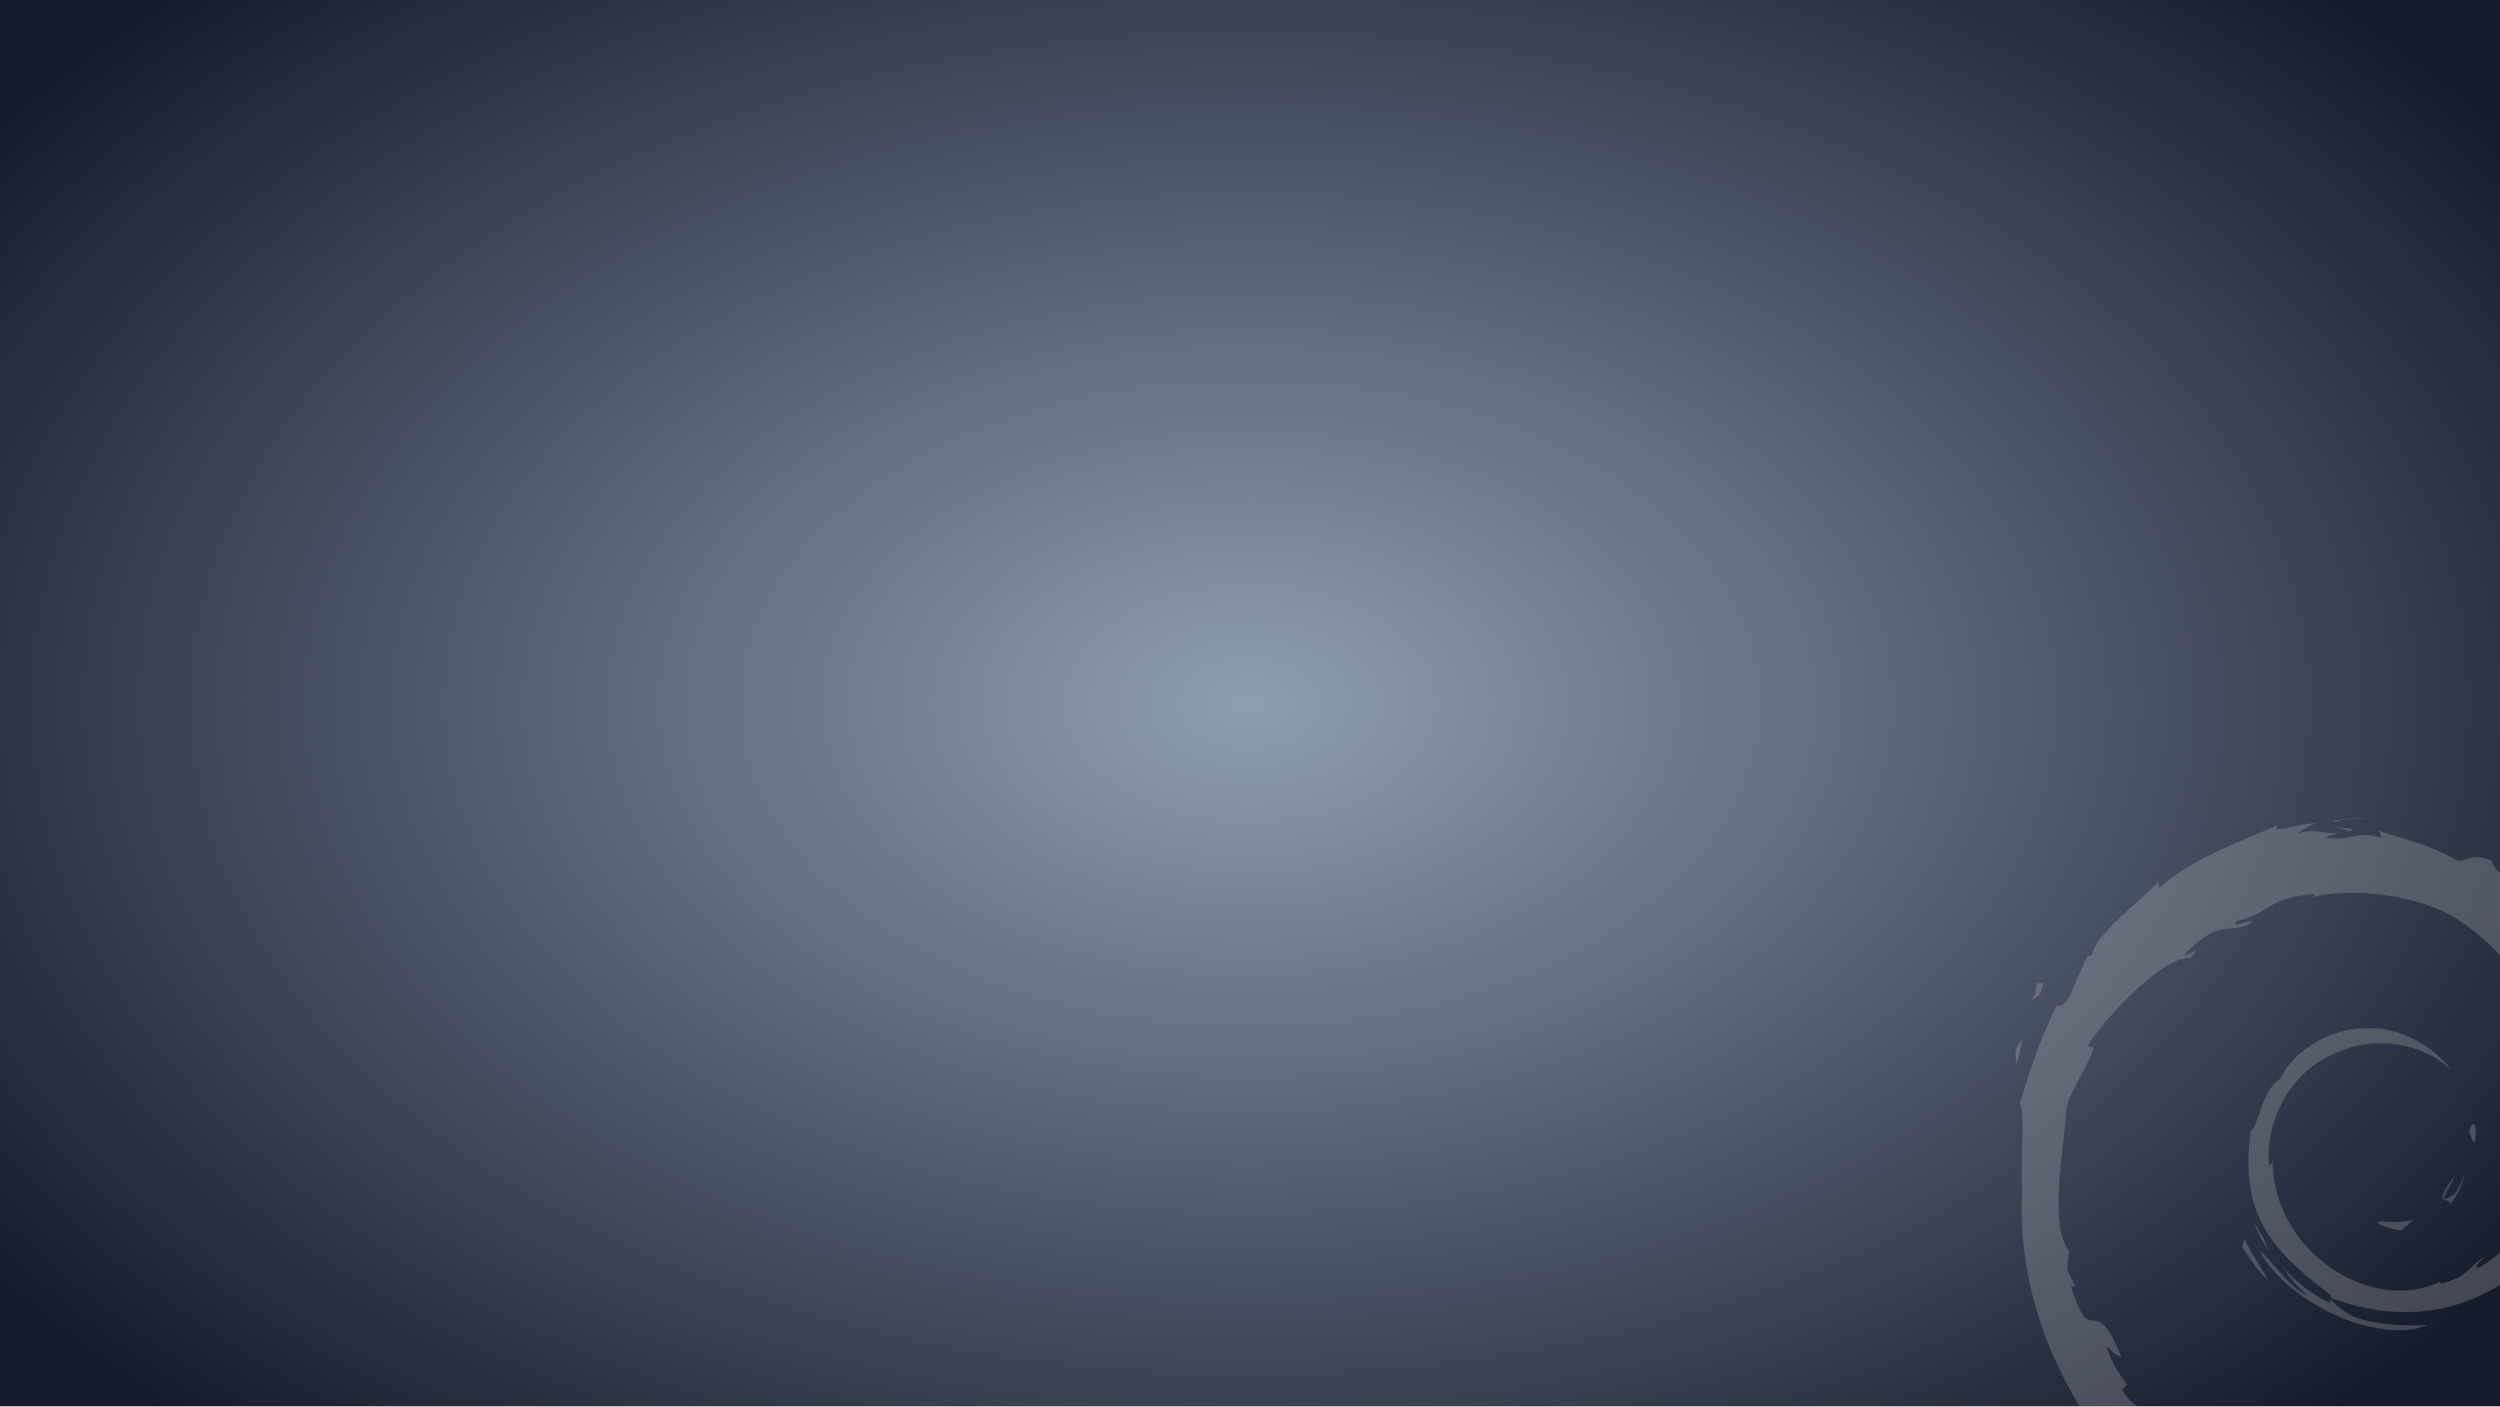
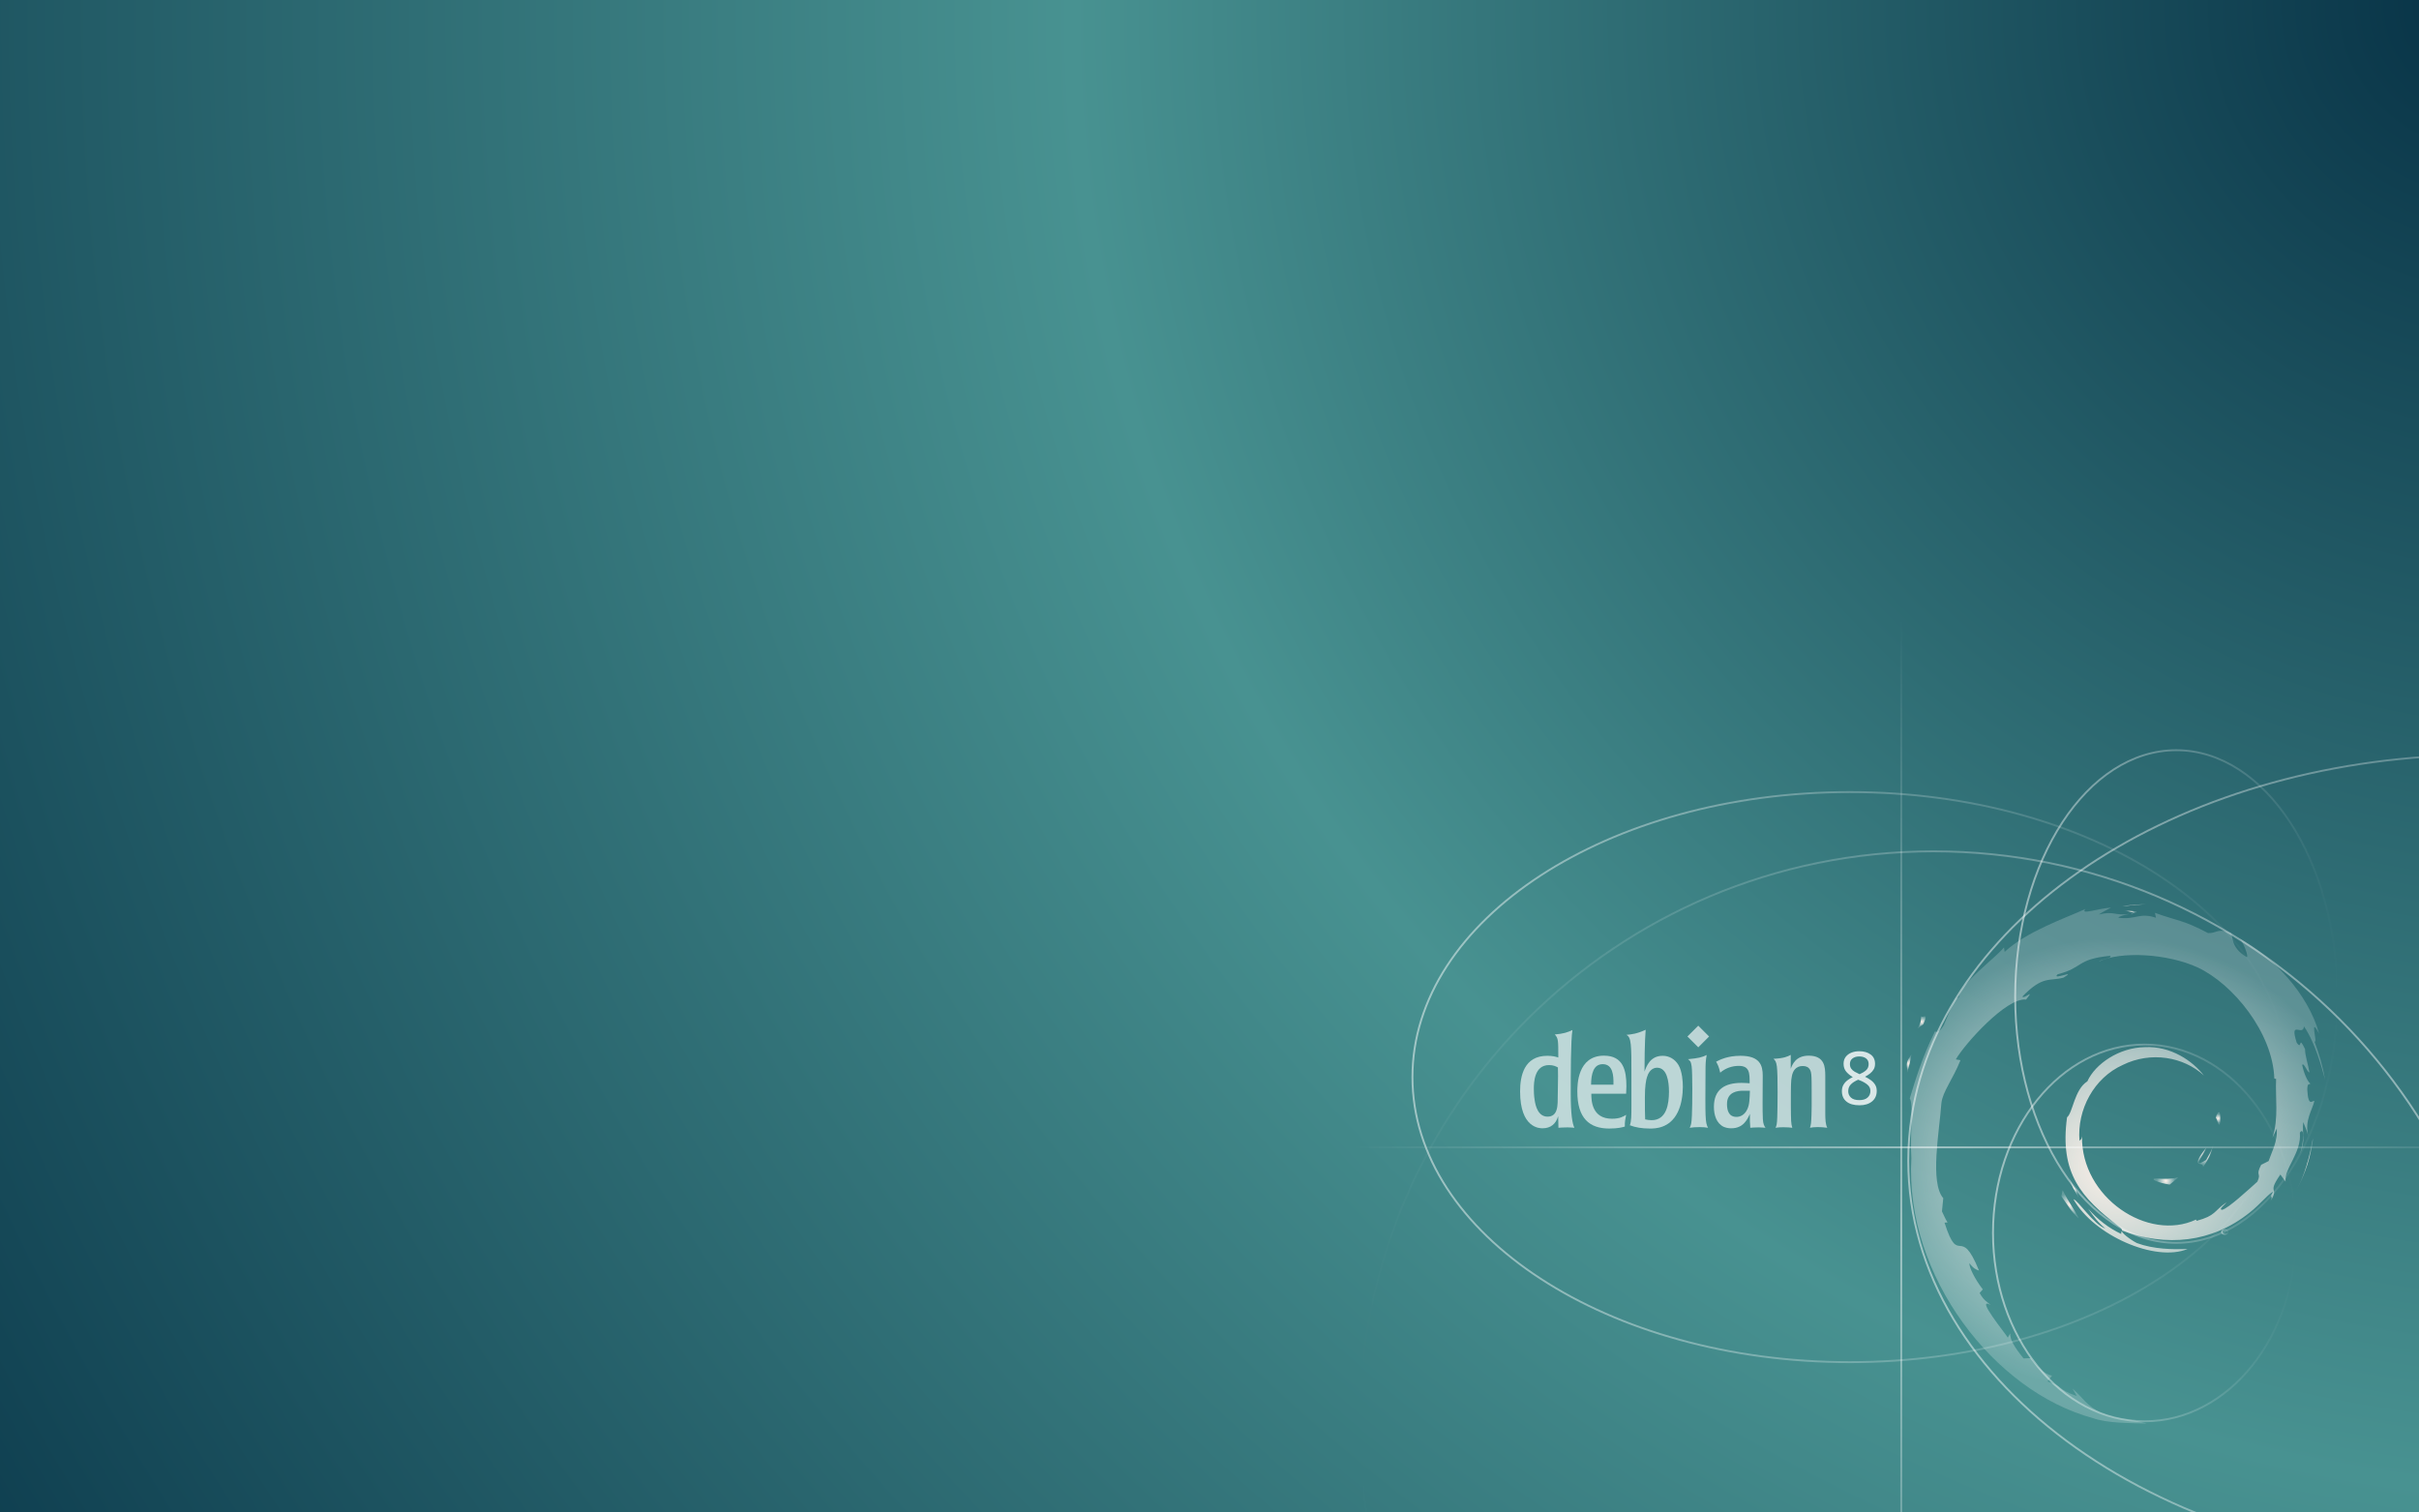
- <svg xmlns="http://www.w3.org/2000/svg" xmlns:xlink="http://www.w3.org/1999/xlink" width="1920" height="1080" id="svg2" version="1.1">
-   <defs id="defs4">
-     <linearGradient id="linearGradient4493">
-       <stop style="stop-color:#c8c8c9;stop-opacity:1;" offset="0" id="stop4495" />
-       <stop style="stop-color:#c8c8c9;stop-opacity:0;" offset="1" id="stop4497" />
-     </linearGradient>
-     <linearGradient id="linearGradient3999">
-       <stop style="stop-color:#c8c8c9;stop-opacity:0.618;" offset="0" id="stop4001" />
-       <stop style="stop-color:#c8c8c9;stop-opacity:0;" offset="1" id="stop4003" />
-     </linearGradient>
-     <linearGradient id="linearGradient3907">
-       <stop style="stop-color:#c8c8c9;stop-opacity:1;" offset="0" id="stop3909" />
-       <stop style="stop-color:#c8c8c9;stop-opacity:0;" offset="1" id="stop3911" />
-     </linearGradient>
-     <linearGradient id="linearGradient3755">
-       <stop style="stop-color:#8f9db3;stop-opacity:1;" offset="0" id="stop3757" />
-       <stop style="stop-color:#161b2b;stop-opacity:1;" offset="1" id="stop3759" />
-     </linearGradient>
-     <radialGradient xlink:href="#linearGradient3755" id="radialGradient3765" cx="960" cy="580.806" fx="960" fy="580.806" r="960" gradientTransform="matrix(1.244891,0,0,0.7889644,-235.0949,54.12667)" gradientUnits="userSpaceOnUse" />
-     <linearGradient xlink:href="#linearGradient3999" id="linearGradient4005" x1="848.571" y1="43.571" x2="1570" y2="43.571" gradientUnits="userSpaceOnUse" gradientTransform="translate(-1877.295,-1414.49)" />
-     <linearGradient xlink:href="#linearGradient3999-4" id="linearGradient4005-8" x1="848.571" y1="43.571" x2="1570" y2="43.571" gradientUnits="userSpaceOnUse" gradientTransform="translate(-1877.295,-1414.49)" />
-     <linearGradient id="linearGradient3999-4">
-       <stop style="stop-color:#c8c8c9;stop-opacity:0.382;" offset="0" id="stop4001-3" />
-       <stop style="stop-color:#c8c8c9;stop-opacity:0;" offset="1" id="stop4003-5" />
-     </linearGradient>
-     <linearGradient y2="43.571" x2="1570" y1="43.571" x1="848.571" gradientTransform="translate(-2031.171,-1273.484)" gradientUnits="userSpaceOnUse" id="linearGradient4022" xlink:href="#linearGradient3999-4" />
-     <linearGradient y2="43.571" x2="1570" y1="43.571" x1="848.571" gradientTransform="translate(-2031.171,-1273.484)" gradientUnits="userSpaceOnUse" id="linearGradient4022-0" xlink:href="#linearGradient3999-4-4" />
-     <linearGradient id="linearGradient3999-4-4">
-       <stop style="stop-color:#c8c8c9;stop-opacity:0.382;" offset="0" id="stop4001-3-2" />
-       <stop style="stop-color:#c8c8c9;stop-opacity:0;" offset="1" id="stop4003-5-1" />
-     </linearGradient>
-     <linearGradient y2="43.571" x2="1570" y1="43.571" x1="848.571" gradientTransform="translate(-2248.276,-1474.021)" gradientUnits="userSpaceOnUse" id="linearGradient4056" xlink:href="#linearGradient3999-4-4" />
-     <linearGradient y2="43.571" x2="1570" y1="43.571" x1="848.571" gradientTransform="translate(-2248.276,-1474.021)" gradientUnits="userSpaceOnUse" id="linearGradient4056-6" xlink:href="#linearGradient3999-4-4-7" />
-     <linearGradient id="linearGradient3999-4-4-7">
-       <stop style="stop-color:#c8c8c9;stop-opacity:0.382;" offset="0" id="stop4001-3-2-0" />
-       <stop style="stop-color:#c8c8c9;stop-opacity:0;" offset="1" id="stop4003-5-1-0" />
-     </linearGradient>
-     <linearGradient y2="43.571" x2="1570" y1="43.571" x1="848.571" gradientTransform="translate(-2071.688,-1561.446)" gradientUnits="userSpaceOnUse" id="linearGradient4090" xlink:href="#linearGradient3999-4-4-7" />
-     <filter id="filter4569" color-interpolation-filters="sRGB">
-       <feFlood id="feFlood4571" flood-opacity="0.5" flood-color="rgb(0,0,0)" result="flood" />
-       <feComposite id="feComposite4573" in2="SourceGraphic" in="flood" operator="in" result="composite1" />
-       <feGaussianBlur id="feGaussianBlur4575" stdDeviation="2" result="blur" />
-       <feOffset id="feOffset4577" dx="-4" dy="8" result="offset" />
-       <feComposite id="feComposite4579" in2="offset" in="SourceGraphic" operator="over" result="composite2" />
-     </filter>
-     <radialGradient xlink:href="#linearGradient4493" id="radialGradient4499" cx="1594.021" cy="174.903" fx="1594.021" fy="174.903" r="7.071" gradientUnits="userSpaceOnUse" />
-     <radialGradient xlink:href="#linearGradient4493" id="radialGradient4501" cx="1594.021" cy="174.903" fx="1594.021" fy="174.903" r="7.071" gradientUnits="userSpaceOnUse" />
-     <radialGradient xlink:href="#linearGradient4493" id="radialGradient4503" cx="1594.021" cy="174.903" fx="1594.021" fy="174.903" r="7.071" gradientUnits="userSpaceOnUse" />
-     <radialGradient xlink:href="#linearGradient4493" id="radialGradient4505" cx="1594.021" cy="174.903" fx="1594.021" fy="174.903" r="7.071" gradientUnits="userSpaceOnUse" />
-     <radialGradient xlink:href="#linearGradient4493" id="radialGradient4507" cx="1594.021" cy="174.903" fx="1594.021" fy="174.903" r="7.071" gradientUnits="userSpaceOnUse" />
-     <radialGradient xlink:href="#linearGradient4493" id="radialGradient4509" cx="1594.021" cy="174.903" fx="1594.021" fy="174.903" r="7.071" gradientUnits="userSpaceOnUse" />
-     <radialGradient xlink:href="#linearGradient4493" id="radialGradient4511" cx="1594.021" cy="174.903" fx="1594.021" fy="174.903" r="7.071" gradientUnits="userSpaceOnUse" />
-     <radialGradient xlink:href="#linearGradient4493" id="radialGradient4513" cx="1594.021" cy="174.903" fx="1594.021" fy="174.903" r="7.071" gradientUnits="userSpaceOnUse" />
-     <radialGradient xlink:href="#linearGradient4493" id="radialGradient4515" cx="1594.021" cy="174.903" fx="1594.021" fy="174.903" r="7.071" gradientUnits="userSpaceOnUse" />
-     <radialGradient xlink:href="#linearGradient4493" id="radialGradient4517" cx="1594.021" cy="174.903" fx="1594.021" fy="174.903" r="7.071" gradientUnits="userSpaceOnUse" />
-     <radialGradient xlink:href="#linearGradient4493" id="radialGradient4519" cx="1594.021" cy="174.903" fx="1594.021" fy="174.903" r="7.071" gradientUnits="userSpaceOnUse" />
-     <radialGradient xlink:href="#linearGradient4493" id="radialGradient4521" cx="1594.021" cy="174.903" fx="1594.021" fy="174.903" r="7.071" gradientUnits="userSpaceOnUse" />
-     <radialGradient xlink:href="#linearGradient4493" id="radialGradient4523" cx="1594.021" cy="174.903" fx="1594.021" fy="174.903" r="7.071" gradientUnits="userSpaceOnUse" />
-     <radialGradient xlink:href="#linearGradient4493" id="radialGradient4525" cx="1594.021" cy="174.903" fx="1594.021" fy="174.903" r="7.071" gradientUnits="userSpaceOnUse" />
-     <radialGradient xlink:href="#linearGradient4493" id="radialGradient4527" cx="1594.021" cy="174.903" fx="1594.021" fy="174.903" r="7.071" gradientUnits="userSpaceOnUse" />
-     <radialGradient xlink:href="#linearGradient4493" id="radialGradient4529" cx="1594.021" cy="174.903" fx="1594.021" fy="174.903" r="7.071" gradientUnits="userSpaceOnUse" />
-     <radialGradient xlink:href="#linearGradient4493" id="radialGradient4531" cx="1594.021" cy="174.903" fx="1594.021" fy="174.903" r="7.071" gradientUnits="userSpaceOnUse" />
-     <radialGradient xlink:href="#linearGradient4493" id="radialGradient4533" cx="1594.021" cy="174.903" fx="1594.021" fy="174.903" r="7.071" gradientUnits="userSpaceOnUse" />
-     <radialGradient xlink:href="#linearGradient4493" id="radialGradient4535" cx="1594.021" cy="174.903" fx="1594.021" fy="174.903" r="7.071" gradientUnits="userSpaceOnUse" />
-     <radialGradient xlink:href="#linearGradient4493" id="radialGradient4537" cx="1594.021" cy="174.903" fx="1594.021" fy="174.903" r="7.071" gradientUnits="userSpaceOnUse" />
-     <radialGradient xlink:href="#linearGradient4493" id="radialGradient4539" cx="1594.021" cy="174.903" fx="1594.021" fy="174.903" r="7.071" gradientUnits="userSpaceOnUse" />
-     <radialGradient xlink:href="#linearGradient4493" id="radialGradient4541" cx="1594.021" cy="174.903" fx="1594.021" fy="174.903" r="7.071" gradientUnits="userSpaceOnUse" />
-     <filter id="filter4004" color-interpolation-filters="sRGB">
-       <feTurbulence id="feTurbulence4006" numOctaves="3" seed="0" type="turbulence" baseFrequency="0.04" result="result91" />
-       <feDisplacementMap id="feDisplacementMap4008" in2="result91" scale="6.6" yChannelSelector="G" xChannelSelector="R" in="SourceGraphic" />
-     </filter>
-   </defs>
-   <g id="layer1" transform="translate(0,27.63782)" style="display:inline">
-     <rect style="fill:url(#radialGradient3765);fill-opacity:1;stroke:none" id="rect2985" width="1920" height="1080" x="0" y="-27.638" />
+ <svg xmlns="http://www.w3.org/2000/svg" version="1.1" id="Layer_1" x="0px" y="0px" width="1920px" height="1200px" viewBox="0 0 1920 1200" enable-background="new 0 0 1920 1200" xml:space="preserve">
+   <g id="gradient">
+     <radialGradient id="SVGID_1_" cx="2778.929" cy="1248.354" r="2425.52" fx="2526.05" fy="1262.03" gradientTransform="matrix(1.1643 0 0 -1.1024 -973.8126 1394.59)" gradientUnits="userSpaceOnUse">
+       <stop offset="0" style="stop-color:#073246" />
+       <stop offset="0.441" style="stop-color:#489291" />
+       <stop offset="0.989" style="stop-color:#063246" />
+     </radialGradient>
+     <rect x="-196" y="-146.776" fill="url(#SVGID_1_)" width="2731.465" height="1496.775" />
  </g>
-   <g id="layer4" style="display:inline">
-     <g style="overflow:visible" id="g3946-7" transform="matrix(5.503951,0,0,5.503951,1548.339,617.9572)">
-       <g id="Layer_1-8" style="fill:#c8c8c9;fill-opacity:1;opacity:0.25">
-         <g id="g3916-1" transform="matrix(0.9832346,0,0,0.9832346,-0.0013766,1.818197)" style="fill:#c8c8c9;fill-opacity:1">
-           <path id="path3918-4" d="m 51.986,57.297 c -1.797,0.025 0.34,0.926 2.686,1.287 0.648,-0.506 1.236,-1.018 1.76,-1.516 -1.461,0.358 -2.948,0.366 -4.446,0.229" style="fill:#c8c8c9;fill-opacity:1" />
-           <path id="path3920-0" d="m 61.631,54.893 c 1.07,-1.477 1.85,-3.094 2.125,-4.766 -0.24,1.192 -0.887,2.221 -1.496,3.307 -3.359,2.115 -0.316,-1.256 -0.002,-2.537 -3.612,4.546 -0.496,2.726 -0.627,3.996" style="fill:#c8c8c9;fill-opacity:1" />
-           <path id="path3922-8" d="m 65.191,45.629 c 0.217,-3.236 -0.637,-2.213 -0.924,-0.978 0.335,0.174 0.6,2.281 0.924,0.978" style="fill:#c8c8c9;fill-opacity:1" />
-           <path id="path3924-6" d="m 45.172,1.399 c 0.959,0.172 2.072,0.304 1.916,0.533 1.049,-0.23 1.287,-0.442 -1.916,-0.533" style="fill:#c8c8c9;fill-opacity:1" />
-           <path id="path3926-8" d="M 47.088,1.932 46.41,2.072 47.041,2.016 47.088,1.932" style="fill:#c8c8c9;fill-opacity:1" />
-           <path id="path3928-7" d="m 76.992,46.856 c 0.107,2.906 -0.85,4.316 -1.713,6.812 l -1.553,0.776 c -1.271,2.468 0.123,1.567 -0.787,3.53 -1.984,1.764 -6.021,5.52 -7.313,5.863 -0.943,-0.021 0.639,-1.113 0.846,-1.541 -2.656,1.824 -2.131,2.738 -6.193,3.846 L 60.16,65.878 C 50.142,70.591 36.226,61.251 36.409,48.507 c -0.107,0.809 -0.304,0.607 -0.526,0.934 -0.517,-6.557 3.028,-13.143 9.007,-15.832 5.848,-2.895 12.704,-1.707 16.893,2.197 -2.301,-3.014 -6.881,-6.209 -12.309,-5.91 -5.317,0.084 -10.291,3.463 -11.951,7.131 -2.724,1.715 -3.04,6.611 -4.227,7.507 -1.597,11.737 3.004,16.808 10.787,22.773 1.225,0.826 0.345,0.951 0.511,1.58 -2.586,-1.211 -4.954,-3.039 -6.901,-5.277 1.033,1.512 2.148,2.982 3.589,4.137 -2.438,-0.826 -5.695,-5.908 -6.646,-6.115 4.203,7.525 17.052,13.197 23.78,10.383 -3.113,0.115 -7.068,0.064 -10.566,-1.229 -1.469,-0.756 -3.467,-2.322 -3.11,-2.615 9.182,3.43 18.667,2.598 26.612,-3.771 2.021,-1.574 4.229,-4.252 4.867,-4.289 -0.961,1.445 0.164,0.695 -0.574,1.971 2.014,-3.248 -0.875,-1.322 2.082,-5.609 l 1.092,1.504 c -0.406,-2.696 3.348,-5.97 2.967,-10.234 0.861,-1.304 0.961,1.403 0.047,4.403 1.268,-3.328 0.334,-3.863 0.66,-6.609 0.352,0.923 0.814,1.904 1.051,2.878 -0.826,-3.216 0.848,-5.416 1.262,-7.285 -0.408,-0.181 -1.275,1.422 -1.473,-2.377 0.029,-1.65 0.459,-0.865 0.625,-1.271 -0.324,-0.186 -1.174,-1.451 -1.691,-3.877 0.375,-0.57 1.002,1.478 1.512,1.562 -0.328,-1.929 -0.893,-3.4 -0.916,-4.88 -1.49,-3.114 -0.527,0.415 -1.736,-1.337 -1.586,-4.947 1.316,-1.148 1.512,-3.396 2.404,3.483 3.775,8.881 4.404,11.117 -0.48,-2.726 -1.256,-5.367 -2.203,-7.922 0.73,0.307 -1.176,-5.609 0.949,-1.691 C 83.519,18.706 76.074,10.902 69.225,7.24 70.063,8.007 71.121,8.97 70.741,9.121 67.335,7.093 67.934,6.935 67.446,6.078 64.671,4.949 64.489,6.169 62.651,6.08 57.421,3.306 56.413,3.601 51.6,1.863 l 0.219,1.023 c -3.465,-1.154 -4.037,0.438 -7.782,0.004 -0.228,-0.178 1.2,-0.644 2.375,-0.815 -3.35,0.442 -3.193,-0.66 -6.471,0.122 0.808,-0.567 1.662,-0.942 2.524,-1.424 -2.732,0.166 -6.522,1.59 -5.352,0.295 -4.456,1.988 -12.37,4.779 -16.811,8.943 l -0.14,-0.933 c -2.035,2.443 -8.874,7.296 -9.419,10.46 l -0.544,0.127 c -1.059,1.793 -1.744,3.825 -2.584,5.67 -1.385,2.36 -2.03,0.908 -1.833,1.278 -2.724,5.523 -4.077,10.164 -5.246,13.97 0.833,1.245 0.02,7.495 0.335,12.497 -1.368,24.704 17.338,48.69 37.785,54.228 2.997,1.072 7.454,1.031 11.245,1.141 -4.473,-1.279 -5.051,-0.678 -9.408,-2.197 -3.143,-1.48 -3.832,-3.17 -6.058,-5.102 l 0.881,1.557 c -4.366,-1.545 -2.539,-1.912 -6.091,-3.037 l 0.941,-1.229 C 28.751,98.334 26.418,96.056 25.78,94.795 l -1.548,0.061 c -1.86,-2.295 -2.851,-3.949 -2.779,-5.23 l -0.5,0.891 c -0.567,-0.973 -6.843,-8.607 -3.587,-6.83 -0.605,-0.553 -1.409,-0.9 -2.281,-2.484 l 0.663,-0.758 c -1.567,-2.016 -2.884,-4.6 -2.784,-5.461 0.836,1.129 1.416,1.34 1.99,1.533 -3.957,-9.818 -4.179,-0.541 -7.176,-9.994 L 8.412,66.472 C 7.926,65.74 7.631,64.945 7.24,64.165 l 0.276,-2.75 C 4.667,58.121 6.719,47.409 7.13,41.534 7.415,39.145 9.508,36.602 11.1,32.614 l -0.97,-0.167 c 1.854,-3.234 10.586,-12.988 14.63,-12.486 1.959,-2.461 -0.389,-0.009 -0.772,-0.629 4.303,-4.453 5.656,-3.146 8.56,-3.947 3.132,-1.859 -2.688,0.725 -1.203,-0.709 5.414,-1.383 3.837,-3.144 10.9,-3.846 0.745,0.424 -1.729,0.655 -2.35,1.205 4.511,-2.207 14.275,-1.705 20.617,1.225 7.359,3.439 15.627,13.605 15.953,23.17 l 0.371,0.1 c -0.188,3.802 0.582,8.199 -0.752,12.238 l 0.908,-1.912" style="fill:#c8c8c9;fill-opacity:1" />
-           <path id="path3930-4" d="m 32.372,59.764 -0.252,1.26 c 1.181,1.604 2.118,3.342 3.626,4.596 -1.085,-2.118 -1.891,-2.993 -3.374,-5.856" style="fill:#c8c8c9;fill-opacity:1" />
-           <path id="path3932-8" d="m 35.164,59.654 c -0.625,-0.691 -0.995,-1.523 -1.409,-2.352 0.396,1.457 1.207,2.709 1.962,3.982 l -0.553,-1.63" style="fill:#c8c8c9;fill-opacity:1" />
-           <path id="path3934-2" d="m 84.568,48.916 -0.264,0.662 c -0.484,3.438 -1.529,6.84 -3.131,9.994 1.77,-3.328 2.915,-6.968 3.395,-10.656" style="fill:#c8c8c9;fill-opacity:1" />
-           <path id="path3936-5" d="M 45.527,0.537 C 46.742,0.092 48.514,0.293 49.803,0 48.123,0.141 46.451,0.225 44.8,0.438 l 0.727,0.099" style="fill:#c8c8c9;fill-opacity:1" />
-           <path id="path3938-7" d="m 2.872,23.219 c 0.28,2.592 -1.95,3.598 0.494,1.889 1.31,-2.951 -0.512,-0.815 -0.494,-1.889" style="fill:#c8c8c9;fill-opacity:1" />
-           <path id="path3940-1" d="M 0,35.215 C 0.563,33.487 0.665,32.449 0.88,31.449 -0.676,33.438 0.164,33.862 0,35.215" style="fill:#c8c8c9;fill-opacity:1" />
-         </g>
+   <g>
+     <g id="logo">
+       <g>
+         <radialGradient id="SVGID_2_" cx="2146.817" cy="478.199" r="6.744" gradientTransform="matrix(1.0725 0 0 -0.9931 -583.3926 1412.5)" gradientUnits="userSpaceOnUse">
+           <stop offset="0" style="stop-color:#FFF1E9" />
+           <stop offset="1" style="stop-color:#FFFFFF;stop-opacity:0.2" />
+         </radialGradient>
+         <path fill="url(#SVGID_2_)" d="M1711.877,935.587c-6.849,0.098,1.299,3.521,10.231,4.898c2.472-1.928,4.718-3.872,6.704-5.768     C1723.248,936.082,1717.584,936.108,1711.877,935.587" />
+         <radialGradient id="SVGID_3_" cx="2176.158" cy="498.562" r="7.634" gradientTransform="matrix(1.0725 0 0 -0.9931 -583.3926 1412.5)" gradientUnits="userSpaceOnUse">
+           <stop offset="0" style="stop-color:#FFF1E9" />
+           <stop offset="1" style="stop-color:#FFFFFF;stop-opacity:0.2" />
+         </radialGradient>
+         <path fill="url(#SVGID_3_)" d="M1748.632,926.44c4.076-5.614,7.051-11.765,8.095-18.123c-0.911,4.528-3.379,8.446-5.694,12.573     c-12.801,8.043-1.21-4.774-0.01-9.653C1737.26,928.533,1749.126,921.61,1748.632,926.44" />
+         <radialGradient id="SVGID_4_" cx="2185.451" cy="528.257" r="3.708" gradientTransform="matrix(1.0725 0 0 -0.9931 -583.3926 1412.5)" gradientUnits="userSpaceOnUse">
+           <stop offset="0" style="stop-color:#FFF1E9" />
+           <stop offset="1" style="stop-color:#FFFFFF;stop-opacity:0.2" />
+         </radialGradient>
+         <path fill="url(#SVGID_4_)" d="M1762.202,891.202c0.818-12.307-2.432-8.422-3.527-3.713     C1759.949,888.148,1760.969,896.16,1762.202,891.202" />
+         <radialGradient id="SVGID_5_" cx="2120.545" cy="693.312" r="3.368" gradientTransform="matrix(1.0725 0 0 -0.9931 -583.3926 1412.5)" gradientUnits="userSpaceOnUse">
+           <stop offset="0" style="stop-color:#FFF1E9" />
+           <stop offset="1" style="stop-color:#FFFFFF;stop-opacity:0.2" />
+         </radialGradient>
+         <path fill="url(#SVGID_5_)" d="M1685.904,722.952c3.657,0.658,7.899,1.158,7.299,2.032     C1697.207,724.106,1698.112,723.304,1685.904,722.952" />
+         <radialGradient id="SVGID_6_" cx="2121.502" cy="692.027" r="0.87" gradientTransform="matrix(1.0725 0 0 -0.9931 -583.3926 1412.5)" gradientUnits="userSpaceOnUse">
+           <stop offset="0" style="stop-color:#FFF1E9" />
+           <stop offset="1" style="stop-color:#FFFFFF;stop-opacity:0.2" />
+         </radialGradient>
+         <path fill="url(#SVGID_6_)" d="M1693.205,724.984l-2.571,0.527l2.395-0.211L1693.205,724.984" />
+         <radialGradient id="SVGID_7_" cx="2110.986" cy="490.524" r="181.861" gradientTransform="matrix(1.0725 0 0 -0.9931 -583.3926 1412.5)" gradientUnits="userSpaceOnUse">
+           <stop offset="0" style="stop-color:#FFF1E9" />
+           <stop offset="1" style="stop-color:#FFFFFF;stop-opacity:0.2" />
+         </radialGradient>
+         <path fill="url(#SVGID_7_)" d="M1807.17,895.869c0.408,11.057-3.237,16.422-6.524,25.916l-5.923,2.949     c-4.846,9.387,0.468,5.961-2.997,13.422c-7.562,6.719-22.948,21.008-27.873,22.308c-3.595-0.075,2.438-4.233,3.225-5.863     c-10.118,6.942-8.117,10.421-23.598,14.636l-0.451-1.008c-38.182,17.931-91.217-17.598-90.514-66.08     c-0.417,3.08-1.154,2.311-2.006,3.556c-1.975-24.942,11.543-49.993,34.321-60.223c22.294-11.021,48.416-6.497,64.385,8.355     c-8.771-11.469-26.222-23.616-46.911-22.482c-20.27,0.319-39.218,13.171-45.542,27.125     c-10.386,6.524-11.591,25.147-16.116,28.555c-6.087,44.648,11.445,63.937,41.104,86.627c4.67,3.143,1.322,3.607,1.953,6.008     c-9.857-4.604-18.875-11.562-26.295-20.069c3.936,5.745,8.184,11.342,13.674,15.737c-9.29-3.139-21.705-22.48-25.331-23.263     c16.02,28.623,64.979,50.206,90.625,39.495c-11.863,0.443-26.936,0.241-40.271-4.673c-5.595-2.878-13.211-8.829-11.842-9.948     c34.993,13.045,71.134,9.88,101.412-14.342c7.7-5.991,16.121-16.176,18.545-16.315c-3.657,5.491,0.627,2.638-2.183,7.494     c7.677-12.354-3.334-5.026,7.931-21.333l4.167,5.72c-1.55-10.251,12.76-22.712,11.312-38.932     c3.282-4.963,3.66,5.339,0.177,16.748c4.835-12.658,1.279-14.688,2.514-25.131c1.347,3.5,3.107,7.232,4.005,10.934     c-3.147-12.227,3.232-20.596,4.811-27.704c-1.551-0.688-4.86,5.406-5.616-9.042c0.115-6.277,1.752-3.288,2.382-4.836     c-1.23-0.713-4.472-5.519-6.441-14.746c1.427-2.166,3.811,5.619,5.763,5.938c-1.249-7.337-3.407-12.93-3.493-18.557     c-5.679-11.851-2.005,1.575-6.619-5.089c-6.037-18.825,5.021-4.373,5.766-12.921c9.164,13.252,14.39,33.782,16.782,42.284     c-1.829-10.366-4.782-20.409-8.4-30.137c2.786,1.171-4.478-21.33,3.618-6.429c-8.648-31.771-37.018-61.455-63.123-75.383     c3.198,2.91,7.226,14.187,5.779,14.76c-12.981-7.713-10.702-15.924-12.555-19.183c-10.583-4.288-11.271,0.345-18.273,0.013     c-19.935-10.555-23.775-9.436-42.117-16.046l0.838,3.896c-13.213-4.394-15.388,1.664-29.659,0.013     c-0.871-0.679,4.573-2.445,9.05-3.104c-12.761,1.688-12.174-2.509-24.659,0.465c3.079-2.161,6.327-3.585,9.618-5.417     c-10.414,0.626-24.857,6.05-20.395,1.126c-16.987,7.558-47.145,18.179-64.071,34.019l-0.529-3.548     c-7.757,9.293-33.821,27.753-35.893,39.788l-2.075,0.479c-4.033,6.822-6.649,14.555-9.848,21.565     c-5.277,8.98-7.737,3.459-6.984,4.861c-10.373,21.012-15.539,38.664-19.989,53.136c3.175,4.742,0.077,28.517,1.272,47.546     c-5.213,93.973,66.078,185.211,144.006,206.279c11.411,4.081,28.4,3.925,42.847,4.339c-17.045-4.86-19.255-2.577-35.855-8.36     c-11.979-5.621-14.603-12.056-23.084-19.4l3.358,5.922c-16.642-5.882-9.679-7.271-23.217-11.552l3.588-4.676     c-5.391-0.407-14.288-9.07-16.712-13.866l-5.896,0.234c-7.101-8.73-10.869-15.021-10.598-19.892l-1.9,3.387     c-2.16-3.704-26.088-32.747-13.676-25.983c-2.302-2.107-5.372-3.422-8.689-9.454l2.527-2.878     c-5.972-7.67-10.992-17.5-10.612-20.772c3.185,4.29,5.396,5.094,7.585,5.834c-15.078-37.354-15.928-2.06-27.354-38.021     l2.424-0.192c-1.858-2.782-2.98-5.806-4.47-8.776l1.048-10.466c-10.854-12.521-3.035-53.277-1.471-75.622     c1.081-9.089,9.061-18.757,15.129-33.938l-3.696-0.627c7.067-12.302,40.341-49.404,55.753-47.492     c7.465-9.366-1.484-0.046-2.938-2.394c16.397-16.94,21.553-11.976,32.619-15.019c11.935-7.074-10.248,2.756-4.58-2.695     c20.634-5.267,14.618-11.961,41.532-14.632c2.838,1.614-6.585,2.49-8.951,4.579c17.188-8.391,54.396-6.481,78.566,4.666     c28.048,13.082,59.554,51.753,60.802,88.134l1.416,0.384c-0.725,14.46,2.212,31.187-2.864,46.556L1807.17,895.869" />
+         <radialGradient id="SVGID_8_" cx="2075.959" cy="459.565" r="9.143" gradientTransform="matrix(1.0725 0 0 -0.9931 -583.3926 1412.5)" gradientUnits="userSpaceOnUse">
+           <stop offset="0" style="stop-color:#FFF1E9" />
+           <stop offset="1" style="stop-color:#FFFFFF;stop-opacity:0.2" />
+         </radialGradient>
+         <path fill="url(#SVGID_8_)" d="M1637.128,944.972l-0.961,4.79c4.498,6.101,8.071,12.713,13.814,17.479     C1645.848,959.197,1642.781,955.86,1637.128,944.972" />
+         <radialGradient id="SVGID_9_" cx="2078.818" cy="472.582" r="5.929" gradientTransform="matrix(1.0725 0 0 -0.9931 -583.3926 1412.5)" gradientUnits="userSpaceOnUse">
+           <stop offset="0" style="stop-color:#FFF1E9" />
+           <stop offset="1" style="stop-color:#FFFFFF;stop-opacity:0.2" />
+         </radialGradient>
+         <path fill="url(#SVGID_9_)" d="M1647.767,944.559c-2.374-2.635-3.792-5.799-5.362-8.954c1.501,5.537,4.595,10.305,7.472,15.148     L1647.767,944.559" />
+         <radialGradient id="SVGID_10_" cx="2249.846" cy="491.918" r="15.049" gradientTransform="matrix(1.0725 0 0 -0.9931 -583.3926 1412.5)" gradientUnits="userSpaceOnUse">
+           <stop offset="0" style="stop-color:#FFF1E9" />
+           <stop offset="1" style="stop-color:#FFFFFF;stop-opacity:0.2" />
+         </radialGradient>
+         <path fill="url(#SVGID_10_)" d="M1836.039,903.709l-1.011,2.521c-1.84,13.075-5.823,26.02-11.932,38.014     C1829.845,931.584,1834.211,917.731,1836.039,903.709" />
+         <radialGradient id="SVGID_11_" cx="2123.462" cy="698.664" r="6.327" gradientTransform="matrix(1.0725 0 0 -0.9931 -583.3926 1412.5)" gradientUnits="userSpaceOnUse">
+           <stop offset="0" style="stop-color:#FFF1E9" />
+           <stop offset="1" style="stop-color:#FFFFFF;stop-opacity:0.2" />
+         </radialGradient>
+         <path fill="url(#SVGID_11_)" d="M1687.264,719.677c4.624-1.689,11.38-0.931,16.29-2.041c-6.405,0.526-12.771,0.854-19.065,1.664     L1687.264,719.677" />
+         <radialGradient id="SVGID_12_" cx="1966.133" cy="605.517" r="4.233" gradientTransform="matrix(1.0725 0 0 -0.9931 -583.3926 1412.5)" gradientUnits="userSpaceOnUse">
+           <stop offset="0" style="stop-color:#FFF1E9" />
+           <stop offset="1" style="stop-color:#FFFFFF;stop-opacity:0.2" />
+         </radialGradient>
+         <path fill="url(#SVGID_12_)" d="M1524.704,805.959c1.068,9.861-7.434,13.687,1.886,7.184     C1531.577,801.914,1524.636,810.045,1524.704,805.959" />
+         <radialGradient id="SVGID_13_" cx="1956.803" cy="572.021" r="5.24" gradientTransform="matrix(1.0725 0 0 -0.9931 -583.3926 1412.5)" gradientUnits="userSpaceOnUse">
+           <stop offset="0" style="stop-color:#FFF1E9" />
+           <stop offset="1" style="stop-color:#FFFFFF;stop-opacity:0.2" />
+         </radialGradient>
+         <path fill="url(#SVGID_13_)" d="M1513.761,851.589c2.146-6.574,2.532-10.521,3.349-14.325     C1511.188,844.832,1514.384,846.443,1513.761,851.589" />
      </g>
    </g>
+     <g id="ray">
+       <linearGradient id="SVGID_14_" gradientUnits="userSpaceOnUse" x1="1884.008" y1="492.969" x2="2795.144" y2="492.969" gradientTransform="matrix(1 0 0 -1 -370.1396 1414.558)">
+         <stop offset="0" style="stop-color:#FFFFFF;stop-opacity:0.5" />
+         <stop offset="1" style="stop-color:#FFFFFF;stop-opacity:0" />
+       </linearGradient>
+       <path fill="none" stroke="url(#SVGID_14_)" stroke-width="1.5" stroke-miterlimit="10" d="M2424.254,921.587    c0,177.966-203.626,322.239-454.818,322.239s-454.817-144.276-454.817-322.24c0-12.026,0.926-23.896,2.742-35.582    c24.998-161.223,217.86-286.654,452.075-286.65C2220.628,599.353,2424.254,743.623,2424.254,921.587z" />
+       <linearGradient id="SVGID_15_" gradientUnits="userSpaceOnUse" x1="1968.874" y1="623.407" x2="2226.113" y2="623.407" gradientTransform="matrix(1 0 0 -1 -370.1396 1414.558)">
+         <stop offset="0" style="stop-color:#FFFFFF;stop-opacity:0.5" />
+         <stop offset="1" style="stop-color:#FFFFFF;stop-opacity:0" />
+       </linearGradient>
+       <ellipse fill="none" stroke="url(#SVGID_15_)" stroke-width="1.5" stroke-miterlimit="10" cx="1727.354" cy="791.151" rx="127.869" ry="195.552" />
+       <linearGradient id="SVGID_16_" gradientUnits="userSpaceOnUse" x1="1490.481" y1="559.438" x2="2186.203" y2="559.438" gradientTransform="matrix(1 0 0 -1 -370.1396 1414.558)">
+         <stop offset="0" style="stop-color:#FFFFFF;stop-opacity:0.5" />
+         <stop offset="1" style="stop-color:#FFFFFF;stop-opacity:0" />
+       </linearGradient>
+       <path fill="none" stroke="url(#SVGID_16_)" stroke-width="1.5" stroke-miterlimit="10" d="M1468.203,628.825    c191.701,0,347.11,101.313,347.11,226.298c0,124.979-155.409,226.293-347.11,226.293c-191.707,0-347.111-101.314-347.111-226.293    C1121.092,730.138,1276.496,628.825,1468.203,628.825z" />
+       <linearGradient id="SVGID_17_" gradientUnits="userSpaceOnUse" x1="2133.074" y1="436.463" x2="2139.201" y2="436.463" gradientTransform="matrix(1 0 0 -1 -370.1396 1414.558)">
+         <stop offset="0" style="stop-color:#FFFFFF;stop-opacity:0.5" />
+         <stop offset="1" style="stop-color:#FFFFFF;stop-opacity:0" />
+       </linearGradient>
+       <path fill="none" stroke="url(#SVGID_17_)" stroke-miterlimit="10" d="M1765.998,976.282c1.418,0,2.563,0.813,2.563,1.812    c0,1.003-1.146,1.814-2.563,1.814c-1.414,0-2.563-0.813-2.563-1.814C1763.437,977.094,1764.584,976.282,1765.998,976.282z" />
+       <linearGradient id="SVGID_18_" gradientUnits="userSpaceOnUse" x1="1448.476" y1="284.393" x2="2361.013" y2="284.393" gradientTransform="matrix(1 0 0 -1 -370.1396 1414.558)">
+         <stop offset="0" style="stop-color:#FFFFFF;stop-opacity:0" />
+         <stop offset="1" style="stop-color:#FFFFFF;stop-opacity:0.5" />
+       </linearGradient>
+       <path fill="none" stroke="url(#SVGID_18_)" stroke-width="1.5" stroke-miterlimit="10" d="M1534.603,675.863    c251.576,0,455.521,203.397,455.521,454.303c0,250.902-203.943,454.301-455.521,454.301    c-251.572,0-455.517-203.397-455.517-454.301C1079.086,879.26,1283.029,675.863,1534.603,675.863z" />
+       <radialGradient id="SVGID_19_" cx="1879.193" cy="436.467" r="486.309" gradientTransform="matrix(1 0 0 -1 -370.1396 1414.558)" gradientUnits="userSpaceOnUse">
+         <stop offset="0" style="stop-color:#FFFFFF;stop-opacity:0.5" />
+         <stop offset="1" style="stop-color:#FFFFFF;stop-opacity:0" />
+       </radialGradient>
+       <line fill="none" stroke="url(#SVGID_19_)" stroke-width="1.5" stroke-miterlimit="10" x1="1509.054" y1="290.346" x2="1509.054" y2="1665.836" />
+       <radialGradient id="SVGID_20_" cx="1910.488" cy="503.664" r="466.084" gradientTransform="matrix(1 0 0 -1 -370.1396 1414.558)" gradientUnits="userSpaceOnUse">
+         <stop offset="0" style="stop-color:#FFFFFF;stop-opacity:0.5" />
+         <stop offset="1" style="stop-color:#FFFFFF;stop-opacity:0" />
+       </radialGradient>
+       <line fill="none" stroke="url(#SVGID_20_)" stroke-width="1.5" stroke-miterlimit="10" x1="881.208" y1="910.894" x2="2199.49" y2="910.894" />
+       <linearGradient id="SVGID_21_" gradientUnits="userSpaceOnUse" x1="1142.047" y1="1043.967" x2="1592.025" y2="1043.967" gradientTransform="matrix(0.5366 0 0 -0.4054 968.6461 1402.049)">
+         <stop offset="0" style="stop-color:#FFFFFF;stop-opacity:0.5" />
+         <stop offset="1" style="stop-color:#FFFFFF;stop-opacity:0" />
+       </linearGradient>
+       <path fill="none" stroke="url(#SVGID_21_)" stroke-width="1.5" stroke-miterlimit="10" d="M1702.2,829.289    c66.455,0,120.324,66.954,120.324,149.539c0,82.581-53.869,149.533-120.324,149.533c-66.454,0-120.329-66.952-120.329-149.533    C1581.871,896.243,1635.746,829.289,1702.2,829.289z" />
+     </g>
+   </g>
+   <g>
+     <g opacity="0.8">
+       <path opacity="0.8" fill="#FFFFFF" enable-background="new    " d="M1236.647,854.2c-0.102,0.104-0.102,16.823-0.313,21.19    c-0.205,3.529-0.52,11.117-7.998,11.117c-7.688,0-9.556-8.834-10.179-12.679c-0.724-4.253-0.724-7.792-0.724-9.344    c0-4.991,0.313-18.911,12.047-18.911c3.53,0,5.507,1.042,7.063,1.869L1236.647,854.2z M1206.527,866.459    c0,29.298,15.581,29.298,17.868,29.298c6.438,0,10.595-3.539,12.355-9.66l0.207,9.244c1.977-0.115,3.949-0.315,7.168-0.315    c1.142,0,2.075,0,2.91,0.103c0.831,0,1.657,0.101,2.596,0.216c-1.66-3.322-2.906-10.807-2.906-27.019    c0-15.788,0-42.479,1.347-50.581c-3.734,1.77-6.96,2.91-14.021,3.531c2.799,3.013,2.799,4.571,2.799,18.276    c-1.969-0.619-4.461-1.35-8.717-1.35C1209.539,838.204,1206.527,854.408,1206.527,866.459" />
+       <path opacity="0.8" fill="#FFFFFF" enable-background="new    " d="M1262.854,861.156c0.104-8.621,1.873-16.307,9.244-16.307    c8.103,0,8.722,8.932,8.515,16.307H1262.854z M1290.899,862.202c0-12.158-2.389-24.104-17.764-24.104    c-21.183,0-21.183,23.479-21.183,28.461c0,21.082,9.447,29.396,25.337,29.396c7.063,0,10.492-1.039,12.361-1.553    c-0.103-3.746,0.415-6.131,1.042-9.352c-2.186,1.354-4.987,3.121-11.223,3.121c-16.202,0-16.41-14.764-16.41-19.851h27.632    L1290.899,862.202" />
+       <path opacity="0.8" fill="#FFFFFF" enable-background="new    " d="M1324.688,866.662c0,9.659-1.767,22.657-13.813,22.657    c-1.666,0-3.738-0.324-5.088-0.632c-0.212-3.745-0.212-10.182-0.212-17.664c0-8.93,0.935-13.598,1.665-15.889    c2.182-7.375,7.063-7.478,7.994-7.478C1323.131,847.659,1324.688,858.564,1324.688,866.662z M1294.883,877.987    c0,7.688,0,12.056-1.246,15.368c4.252,1.669,9.553,2.601,15.894,2.601c4.045,0,15.784,0,22.117-12.98    c3.015-6.029,4.053-14.131,4.053-20.26c0-3.742-0.415-11.943-3.431-17.14c-2.905-4.876-7.579-7.371-12.563-7.371    c-9.976,0-12.878,8.312-14.437,12.566c0-5.295,0.101-23.783,0.932-33.234c-6.748,3.116-10.909,3.631-15.368,4.052    c4.049,1.656,4.049,8.518,4.049,30.85V877.987" />
+       <path opacity="0.8" fill="#FFFFFF" enable-background="new    " d="M1355.668,895.341c-2.08-0.315-3.537-0.522-6.553-0.522    c-3.318,0-5.605,0.207-7.994,0.522c1.039-1.984,1.454-2.922,1.766-9.668c0.416-9.242,0.522-33.968-0.203-39.162    c-0.521-3.949-1.457-4.568-2.911-5.606c8.52-0.832,10.905-1.453,14.854-3.322c-0.832,4.563-0.938,6.856-0.938,13.813    C1353.482,887.235,1353.377,891.08,1355.668,895.341" />
+       <path opacity="0.8" fill="#FFFFFF" enable-background="new    " d="M1388.924,865.931c-0.207,6.545-0.313,11.121-2.08,14.75    c-2.18,4.676-5.813,6.029-8.518,6.029c-6.236,0-7.582-5.191-7.582-10.281c0-9.766,8.729-10.5,12.67-10.5h5.51V865.931    L1388.924,865.931z M1360.359,878.714c0,6.545,1.977,13.09,7.793,15.896c2.598,1.146,5.19,1.146,6.024,1.146    c9.558,0,12.773-7.068,14.75-11.436c-0.106,4.571,0,7.379,0.313,11.02c1.869-0.115,3.737-0.316,6.854-0.316    c1.767,0,3.426,0.201,5.188,0.316c-1.144-1.771-1.763-2.814-2.076-6.859c-0.207-3.945-0.207-7.898-0.207-13.404l0.106-21.188    c0-7.898-2.079-15.688-17.661-15.688c-10.281,0-16.304,3.116-19.316,4.677c1.248,2.283,2.287,4.252,3.221,8.727    c4.056-3.532,9.353-5.405,14.748-5.405c8.627,0,8.627,5.718,8.627,13.813c-1.975-0.101-3.641-0.305-6.446-0.305    C1369.084,859.712,1360.359,864.796,1360.359,878.714" />
+       <path opacity="0.8" fill="#FFFFFF" enable-background="new    " d="M1448.75,885.052c0.104,3.537,0.104,7.272,1.562,10.289    c-2.291-0.207-3.642-0.522-7.892-0.522c-2.5,0-3.85,0.207-5.826,0.522c0.416-1.354,0.627-1.869,0.836-3.64    c0.312-2.383,0.519-10.389,0.519-13.194v-11.222c0-4.879,0-11.946-0.313-14.436c-0.209-1.764-0.725-6.541-6.752-6.541    c-5.918,0-7.893,4.355-8.621,7.892c-0.827,3.635-0.827,7.583-0.827,22.957c0.1,13.302,0.1,14.545,1.139,18.186    c-1.766-0.216-3.945-0.425-7.057-0.425c-2.498,0-4.16,0.106-6.232,0.425c0.729-1.662,1.146-2.5,1.35-8.314    c0.213-5.713,0.627-33.764-0.313-40.409c-0.521-4.054-1.558-4.984-2.699-6.023c8.414-0.416,11.113-1.769,13.713-3.113v11.008    c1.244-3.227,3.842-10.391,14.23-10.391c12.979,0,13.084,9.451,13.188,15.682v31.271" />
+       <path opacity="0.8" fill="#FFFFFF" enable-background="new    " d="M1356.541,822.884l-8.603,8.598l-8.6-8.598l8.6-8.601    L1356.541,822.884" />
+     </g>
+     <text transform="matrix(1 0 0 1 1459.078 876.906)" opacity="0.8" fill="#FFFFFF" enable-background="new    " font-family="'Poppl-Laudatio-Condensed'" font-size="58.463">8</text>
  </g>
</svg>
